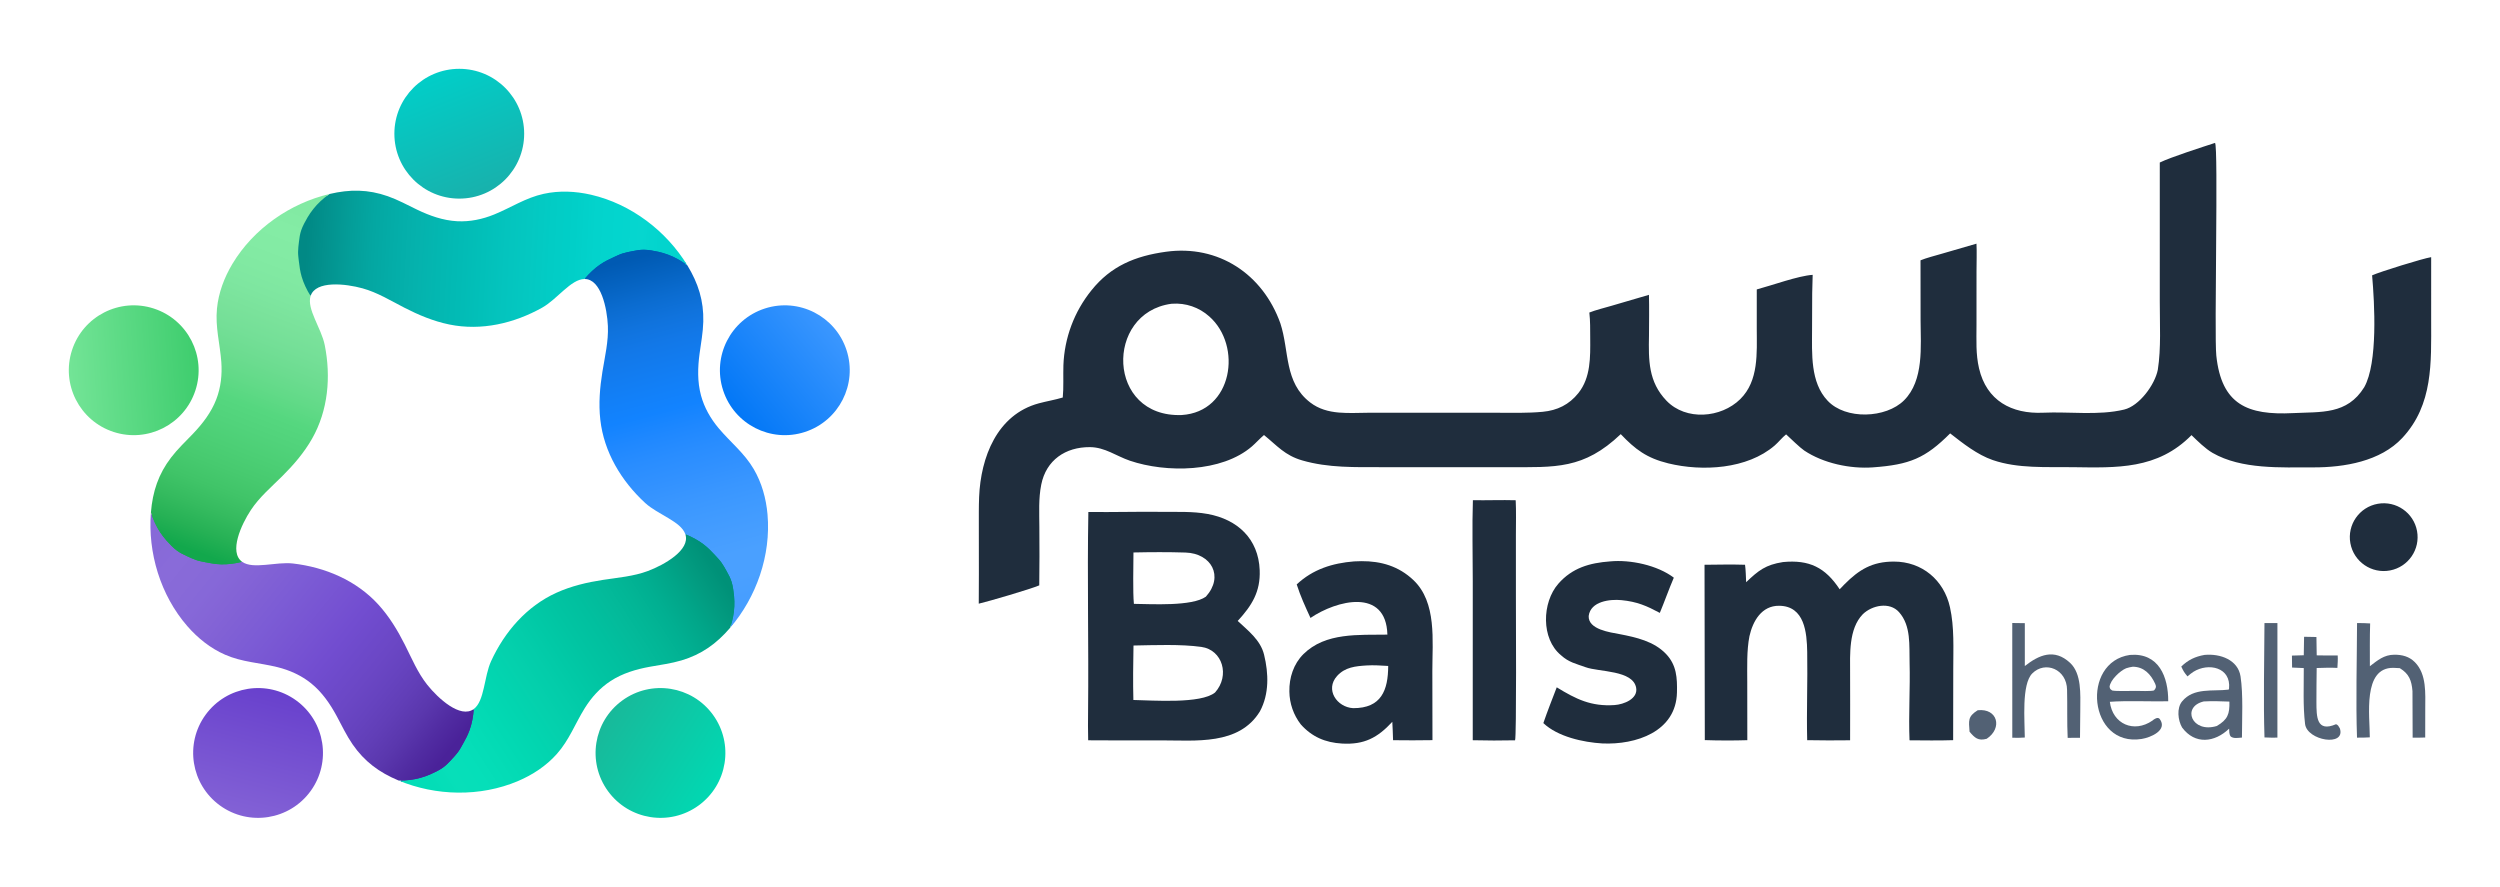
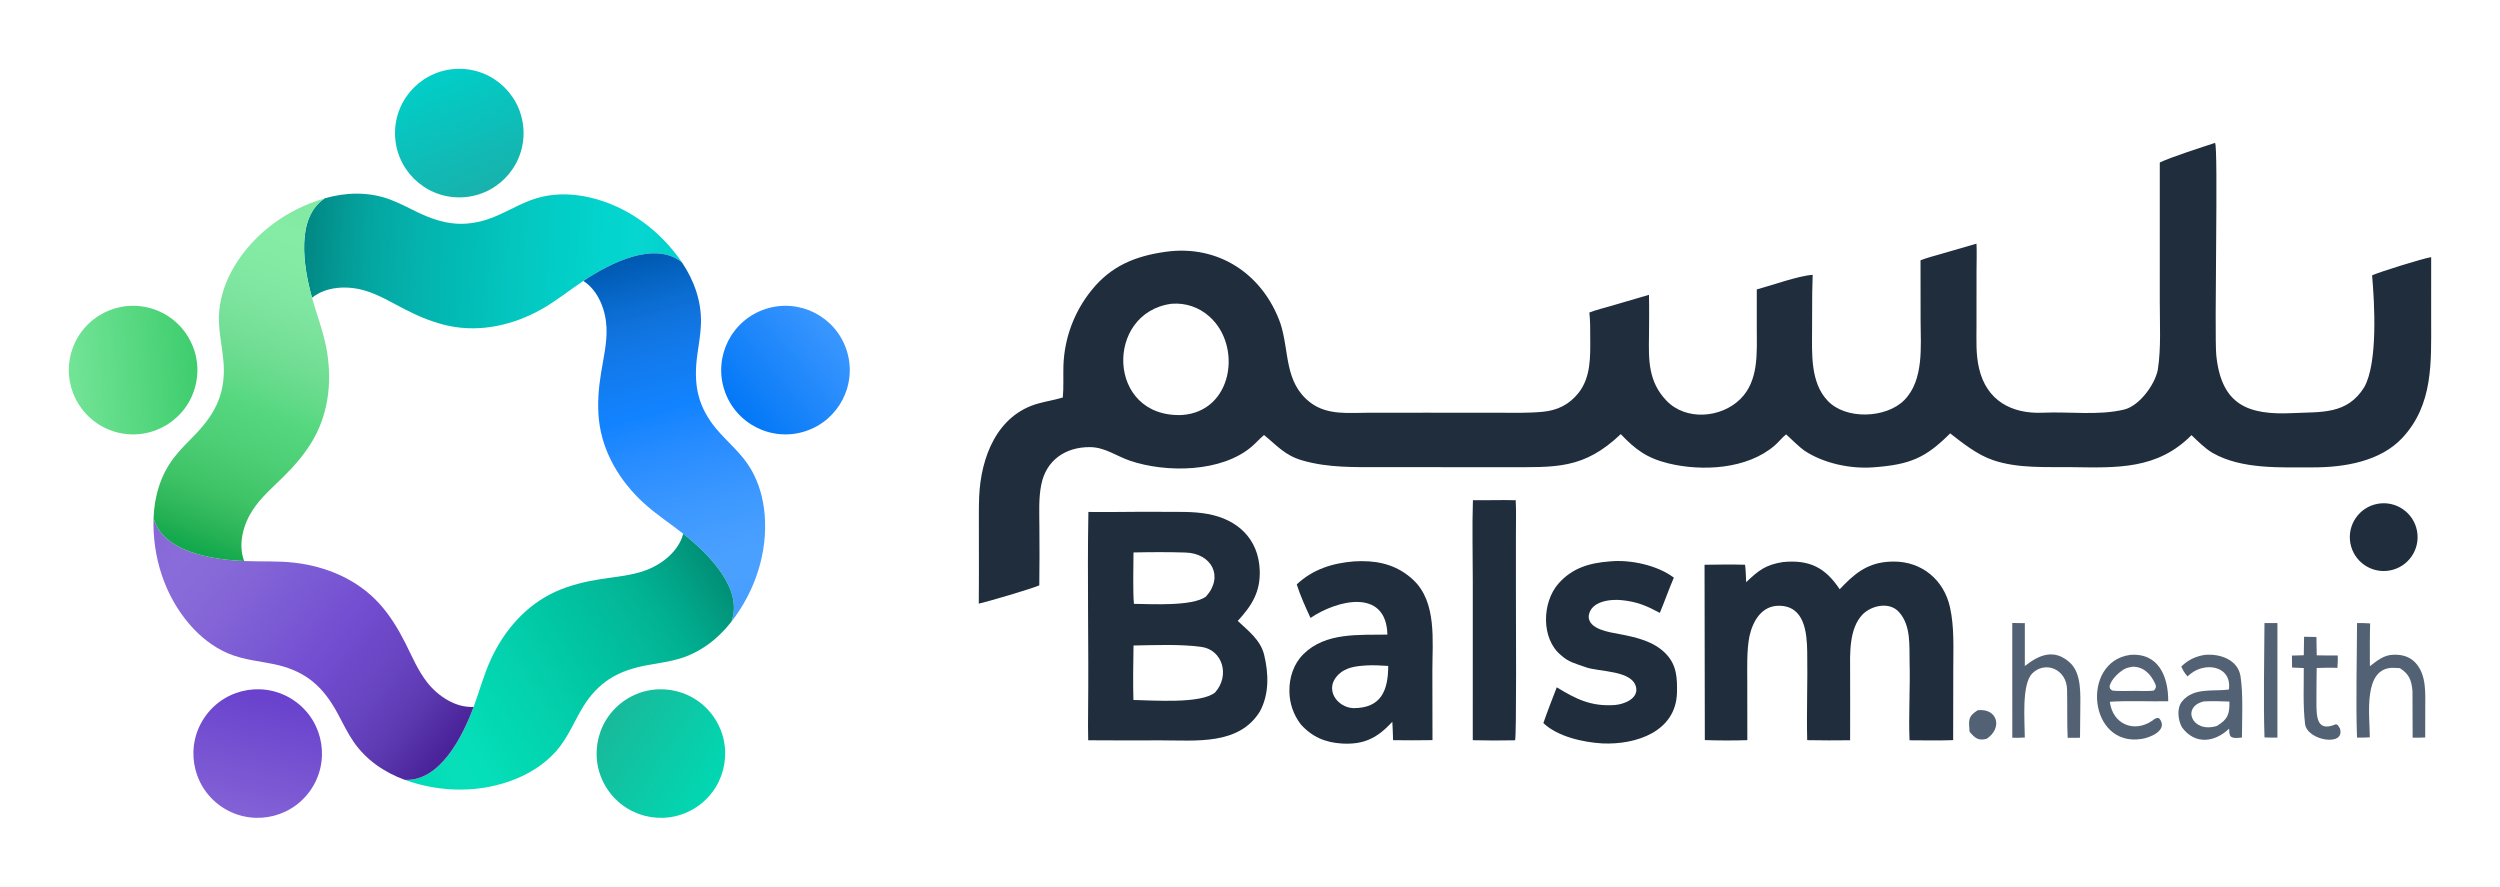
- <svg xmlns="http://www.w3.org/2000/svg" width="581.293" height="206.168" viewBox="0 0 581.293 206.168" version="1.1" role="img" aria-label="Balsm.health · بلسم">
-   <g transform="translate(10.4321,12.1406) scale(0.257295)" aria-label="Balsm">
+ <svg xmlns="http://www.w3.org/2000/svg" width="581.308" height="206.168" viewBox="0 0 581.308 206.168" version="1.1" role="img" aria-label="Balsm.health · بلسم">
+   <g transform="translate(11.3514,13.0895) scale(0.254859)" aria-label="Balsm">
    <defs>
-       <path id="l-ribbon" d="M257.162 128.139C254.157 130.243 251.488 132.406 249.088 134.650C246.688 136.894 244.556 139.220 242.626 141.651C240.695 144.082 238.964 146.618 237.367 149.282C235.389 152.581 232.823 157.397 231.623 161.011C230.413 164.694 230.078 167.572 229.607 171.350C229.241 174.338 228.875 177.356 228.828 180.366C228.783 183.256 229.208 186.028 229.522 188.890C230.047 193.583 230.712 198.166 232.027 202.724C232.876 205.667 234.005 208.631 235.372 211.580C236.739 214.528 238.343 217.460 240.141 220.338C244.653 206.066 271.892 209.180 287.050 213.373C300.470 217.096 312.460 224.481 324.756 230.808C337.680 237.458 351.179 243.121 365.484 246.059C394.382 251.996 424.070 245.067 449.488 230.795C463.109 223.139 475.443 205.049 487.682 204.952C489.863 202.352 492.156 199.920 494.538 197.710C496.919 195.499 499.390 193.509 501.926 191.792C505.855 189.133 510.008 187.084 514.309 185.134C516.934 183.951 519.439 182.691 522.201 181.840C525.078 180.955 528.062 180.370 531.017 179.795C534.755 179.076 537.596 178.505 541.473 178.518C545.281 178.542 550.654 179.494 554.403 180.356C557.430 181.052 560.377 181.914 563.285 182.999C566.194 184.084 569.065 185.393 571.940 186.982C574.816 188.571 577.698 190.441 580.628 192.649C561.647 161.481 529.688 137.109 493.532 128.783C479.520 125.567 464.883 124.887 450.776 127.980C434.356 131.571 421.268 140.460 406.004 146.658C395.451 150.950 384.177 153.329 372.750 152.747C359.914 152.087 347.877 147.802 336.387 142.279C327.659 138.072 319.135 133.396 309.972 130.166C292.146 123.879 275.564 123.775 257.162 128.139Z" />
-       <path id="l-seam" d="M254.65 128.97L254.10 129.37L253.53 129.75L252.96 130.13L252.38 130.49L251.80 130.84L251.22 131.18L250.63 131.52L250.05 131.86L249.47 132.19L248.88 132.52L248.31 132.86L247.73 133.20L247 133.65L246.28 134.12L245.57 134.59L244.88 135.09L244.22 135.60L243.58 136.14L242.96 136.70L242.38 137.29L241.83 137.90L241.30 138.52L240.79 139.15L240.28 139.79L239.78 140.42L239.28 141.07L238.80 141.71L238.33 142.36L237.86 143.02L237.40 143.68L236.95 144.34L236.50 145.01L236.07 145.69L235.64 146.37L235.21 147.05L234.79 147.74L234.27 148.62L233.73 149.56L233.18 150.55L232.62 151.57L232.07 152.62L231.52 153.68L230.99 154.76L230.48 155.84L230 156.92L229.55 157.99L229.14 159.04L228.78 160.06L228.47 161.05L228.19 162L227.95 162.93L227.74 163.84L227.55 164.73L227.38 165.62L227.24 166.50L227.10 167.37L226.98 168.25L226.86 169.14L226.75 170.05L226.63 170.98L226.54 171.74L226.45 172.49L226.36 173.25L226.27 174.02L226.19 174.79L226.11 175.57L226.04 176.35L225.98 177.13L225.92 177.92L225.88 178.72L225.85 179.52L225.83 180.33L225.83 181.12L225.84 181.90L225.88 182.68L225.93 183.44L225.99 184.19L226.05 184.93L226.13 185.67L226.21 186.39L226.30 187.11L226.38 187.82L226.46 188.52L226.54 189.23L226.68 190.41L226.82 191.60L226.98 192.79L227.14 193.98L227.33 195.17L227.52 196.37L227.74 197.56L227.97 198.76L228.23 199.95L228.51 201.15L228.81 202.35L229.14 203.54L229.37 204.33L229.62 205.11L229.87 205.89L230.14 206.66L230.42 207.44L230.74 208.20L231.10 208.95L231.49 209.68L231.92 210.41L232.38 211.12L232.86 211.82L233.36 212.51L233.82 213.13L234.30 213.74L234.78 214.35L235.26 214.95L235.75 215.56L236.23 216.16L236.71 216.77L237.18 217.38L237.64 217.99L238.09 218.62L238.52 219.25L238.93 219.90L240.30 219.07L239.92 218.42L239.58 217.75L239.27 217.06L238.99 216.36L238.73 215.66L238.49 214.95L238.27 214.23L238.07 213.51L237.89 212.79L237.71 212.07L237.55 211.36L237.39 210.65L237.21 209.86L237.04 209.09L236.86 208.32L236.68 207.57L236.48 206.83L236.27 206.10L236.05 205.39L235.80 204.68L235.56 203.98L235.33 203.29L235.12 202.59L234.91 201.90L234.61 200.81L234.34 199.73L234.08 198.64L233.85 197.55L233.63 196.45L233.43 195.35L233.25 194.24L233.08 193.12L232.92 191.99L232.77 190.85L232.64 189.71L232.50 188.55L232.42 187.83L232.34 187.12L232.25 186.41L232.17 185.71L232.10 185.02L232.03 184.34L231.96 183.67L231.91 183.01L231.87 182.35L231.84 181.70L231.83 181.06L231.83 180.41L231.84 179.71L231.87 179L231.91 178.29L231.96 177.58L232.02 176.86L232.08 176.13L232.16 175.41L232.23 174.67L232.32 173.94L232.40 173.20L232.49 172.46L232.58 171.72L232.70 170.80L232.81 169.91L232.92 169.06L233.04 168.24L233.16 167.45L233.29 166.67L233.44 165.90L233.60 165.14L233.78 164.37L233.98 163.59L234.21 162.78L234.47 161.96L234.76 161.13L235.11 160.24L235.50 159.31L235.93 158.35L236.40 157.37L236.88 156.37L237.39 155.38L237.91 154.40L238.43 153.45L238.95 152.53L239.45 151.65L239.94 150.82L240.33 150.19L240.72 149.55L241.12 148.93L241.52 148.31L241.93 147.69L242.34 147.08L242.76 146.47L243.19 145.87L243.63 145.28L244.07 144.69L244.52 144.10L244.98 143.52L245.44 142.94L245.91 142.37L246.39 141.80L246.87 141.22L247.33 140.63L247.79 140.02L248.23 139.39L248.67 138.76L249.11 138.10L249.54 137.44L249.99 136.77L250.44 136.10L250.80 135.58L251.17 135.06L251.54 134.54L251.93 134.02L252.33 133.51L252.74 133.01L253.17 132.51L253.62 132.03L254.09 131.56L254.58 131.10L255.08 130.66L255.62 130.24Z" />
-       <circle id="l-head" cx="374.5" cy="73.655" r="58.65" />
+       <path id="l-ribbon" d="M251.822 129.569C225.217 146.988 232.086 191.44 240.141 220.338C252.798 209.967 271.894 209.174 287.05 213.373C300.471 217.091 312.46 224.481 324.756 230.808C337.68 237.458 351.179 243.121 365.484 246.059C394.382 251.995 424.073 245.073 449.488 230.795C463.111 223.142 474.772 213.522 487.682 204.952C512.676 188.361 552.83 168.092 577.618 188.012C557.997 158.993 527.883 136.68 493.532 128.783C479.521 125.562 464.884 124.891 450.776 127.98C434.357 131.575 421.266 140.456 406.004 146.658C395.45 150.947 384.177 153.332 372.75 152.747C359.914 152.09 347.874 147.808 336.387 142.279C327.657 138.077 319.135 133.397 309.972 130.166C291.124 123.52 270.874 124.083 251.822 129.569Z" />
+       <circle id="l-head" cx="374.5" cy="70.08" r="58.65" />
      <linearGradient id="l-ribbon-axis" gradientUnits="userSpaceOnUse" x1="236.232" y1="170.556" x2="557.445" y2="187.401" />
      <linearGradient id="l-gradient-aqua" href="#l-ribbon-axis">
        <stop offset="0" stop-color="#018985" />
        <stop offset="0.062" stop-color="#03938F" />
        <stop offset="0.125" stop-color="#049E99" />
        <stop offset="0.188" stop-color="#04A7A2" />
        <stop offset="0.25" stop-color="#04ADA8" />
        <stop offset="0.312" stop-color="#05B2AD" />
        <stop offset="0.375" stop-color="#03B7B1" />
        <stop offset="0.435" stop-color="#02BBB5" />
        <stop offset="0.5" stop-color="#02C0B9" />
        <stop offset="0.562" stop-color="#04C4BE" />
        <stop offset="0.625" stop-color="#04C8C1" />
        <stop offset="0.688" stop-color="#02CCC5" />
        <stop offset="0.75" stop-color="#01CFC8" />
        <stop offset="0.812" stop-color="#03D3CC" />
        <stop offset="0.875" stop-color="#03D5CE" />
        <stop offset="0.938" stop-color="#06D6CF" />
        <stop offset="1" stop-color="#02D4CD" />
      </linearGradient>
      <linearGradient id="l-gradient-blue" href="#l-ribbon-axis">
        <stop offset="0" stop-color="#005AB3" />
        <stop offset="0.062" stop-color="#0563C1" />
        <stop offset="0.125" stop-color="#0B6CD0" />
        <stop offset="0.188" stop-color="#1073DD" />
        <stop offset="0.25" stop-color="#1278E8" />
        <stop offset="0.312" stop-color="#127CF0" />
        <stop offset="0.375" stop-color="#1280F8" />
        <stop offset="0.435" stop-color="#1283FF" />
        <stop offset="0.5" stop-color="#1F88FF" />
        <stop offset="0.562" stop-color="#298DFF" />
        <stop offset="0.625" stop-color="#3191FF" />
        <stop offset="0.688" stop-color="#3996FF" />
        <stop offset="0.75" stop-color="#3F9AFF" />
        <stop offset="0.812" stop-color="#459DFF" />
        <stop offset="0.875" stop-color="#4AA0FF" />
        <stop offset="0.938" stop-color="#4AA0FF" />
        <stop offset="1" stop-color="#479EFF" />
      </linearGradient>
      <linearGradient id="l-gradient-emerald" href="#l-ribbon-axis">
        <stop offset="0" stop-color="#009178" />
        <stop offset="0.062" stop-color="#029B80" />
        <stop offset="0.125" stop-color="#01A689" />
        <stop offset="0.188" stop-color="#01AF91" />
        <stop offset="0.25" stop-color="#02B696" />
        <stop offset="0.312" stop-color="#03BB9B" />
        <stop offset="0.375" stop-color="#01C09F" />
        <stop offset="0.435" stop-color="#01C4A2" />
        <stop offset="0.5" stop-color="#01C9A6" />
        <stop offset="0.562" stop-color="#03CDAA" />
        <stop offset="0.625" stop-color="#04D1AD" />
        <stop offset="0.688" stop-color="#02D5B0" />
        <stop offset="0.75" stop-color="#02D9B3" />
        <stop offset="0.812" stop-color="#04DCB6" />
        <stop offset="0.875" stop-color="#05DFB9" />
        <stop offset="0.938" stop-color="#07DFB9" />
        <stop offset="1" stop-color="#03DDB7" />
      </linearGradient>
      <linearGradient id="l-gradient-violet" href="#l-ribbon-axis">
        <stop offset="0" stop-color="#4A2299" />
        <stop offset="0.062" stop-color="#512CA2" />
        <stop offset="0.125" stop-color="#5A37AD" />
        <stop offset="0.188" stop-color="#613EB7" />
        <stop offset="0.25" stop-color="#6643BF" />
        <stop offset="0.312" stop-color="#6B47C5" />
        <stop offset="0.375" stop-color="#6E4ACB" />
        <stop offset="0.435" stop-color="#724DD0" />
        <stop offset="0.5" stop-color="#7652D2" />
        <stop offset="0.562" stop-color="#7957D3" />
        <stop offset="0.625" stop-color="#7C5CD5" />
        <stop offset="0.688" stop-color="#8060D5" />
        <stop offset="0.75" stop-color="#8464D6" />
        <stop offset="0.812" stop-color="#8668D8" />
        <stop offset="0.875" stop-color="#886AD8" />
        <stop offset="0.938" stop-color="#896BD9" />
        <stop offset="1" stop-color="#8769D8" />
      </linearGradient>
      <linearGradient id="l-gradient-mint" href="#l-ribbon-axis">
        <stop offset="0" stop-color="#12A84C" />
        <stop offset="0.062" stop-color="#26B155" />
        <stop offset="0.125" stop-color="#35BB5F" />
        <stop offset="0.188" stop-color="#40C468" />
        <stop offset="0.25" stop-color="#47CA6F" />
        <stop offset="0.312" stop-color="#4CCF75" />
        <stop offset="0.375" stop-color="#51D37B" />
        <stop offset="0.435" stop-color="#55D77F" />
        <stop offset="0.5" stop-color="#62DA88" />
        <stop offset="0.562" stop-color="#6CDC90" />
        <stop offset="0.625" stop-color="#74DF97" />
        <stop offset="0.688" stop-color="#7AE29B" />
        <stop offset="0.75" stop-color="#7EE6A0" />
        <stop offset="0.812" stop-color="#81E9A2" />
        <stop offset="0.875" stop-color="#83EBA4" />
        <stop offset="0.938" stop-color="#84ECA5" />
        <stop offset="1" stop-color="#82EAA3" />
      </linearGradient>
-       <linearGradient id="l-head-axis" gradientUnits="userSpaceOnUse" x1="351.006" y1="15.035" x2="397.934" y2="132.355" />
+       <linearGradient id="l-head-axis" gradientUnits="userSpaceOnUse" x1="351.036" y1="11.420" x2="397.964" y2="128.740" />
      <linearGradient id="l-head-aqua" href="#l-head-axis">
        <stop offset="0" stop-color="#00CFC9" />
        <stop offset="1" stop-color="#19B0AB" />
      </linearGradient>
      <linearGradient id="l-head-blue" href="#l-head-axis">
        <stop offset="0" stop-color="#3D98FF" />
        <stop offset="1" stop-color="#0076F6" />
      </linearGradient>
      <linearGradient id="l-head-emerald" href="#l-head-axis">
        <stop offset="0" stop-color="#00D9B3" />
        <stop offset="1" stop-color="#19B899" />
      </linearGradient>
      <linearGradient id="l-head-violet" href="#l-head-axis">
        <stop offset="0" stop-color="#8463D6" />
        <stop offset="1" stop-color="#673FCC" />
      </linearGradient>
      <linearGradient id="l-head-mint" href="#l-head-axis">
        <stop offset="0" stop-color="#75E598" />
        <stop offset="1" stop-color="#3CCC6C" />
      </linearGradient>
    </defs>
    <g id="l-ring">
-       <use href="#l-seam" fill="url(#l-gradient-aqua)" />
-       <use href="#l-seam" transform="rotate(72 374.5 383)" fill="url(#l-gradient-blue)" />
-       <use href="#l-seam" transform="rotate(144 374.5 383)" fill="url(#l-gradient-emerald)" />
-       <use href="#l-seam" transform="rotate(216 374.5 383)" fill="url(#l-gradient-violet)" />
-       <use href="#l-seam" transform="rotate(288 374.5 383)" fill="url(#l-gradient-mint)" />
-       <use href="#l-seam" fill="url(#l-gradient-aqua)" />
-       <use href="#l-seam" transform="rotate(72 374.5 383)" fill="url(#l-gradient-blue)" />
-       <use href="#l-seam" transform="rotate(144 374.5 383)" fill="url(#l-gradient-emerald)" />
-       <use href="#l-seam" transform="rotate(216 374.5 383)" fill="url(#l-gradient-violet)" />
-       <use href="#l-seam" transform="rotate(288 374.5 383)" fill="url(#l-gradient-mint)" />
-       <use href="#l-seam" fill="url(#l-gradient-aqua)" />
-       <use href="#l-seam" transform="rotate(72 374.5 383)" fill="url(#l-gradient-blue)" />
-       <use href="#l-seam" transform="rotate(144 374.5 383)" fill="url(#l-gradient-emerald)" />
-       <use href="#l-seam" transform="rotate(216 374.5 383)" fill="url(#l-gradient-violet)" />
-       <use href="#l-seam" transform="rotate(288 374.5 383)" fill="url(#l-gradient-mint)" />
      <use href="#l-ribbon" fill="url(#l-gradient-aqua)" />
      <use href="#l-ribbon" transform="rotate(72 374.5 383)" fill="url(#l-gradient-blue)" />
      <use href="#l-ribbon" transform="rotate(144 374.5 383)" fill="url(#l-gradient-emerald)" />
      <use href="#l-ribbon" transform="rotate(216 374.5 383)" fill="url(#l-gradient-violet)" />
      <use href="#l-ribbon" transform="rotate(288 374.5 383)" fill="url(#l-gradient-mint)" />
    </g>
    <g id="l-heads">
      <use href="#l-head" fill="url(#l-head-aqua)" />
      <use href="#l-head" transform="rotate(72 374.5 383)" fill="url(#l-head-blue)" />
      <use href="#l-head" transform="rotate(144 374.5 383)" fill="url(#l-head-emerald)" />
      <use href="#l-head" transform="rotate(216 374.5 383)" fill="url(#l-head-violet)" />
      <use href="#l-head" transform="rotate(288 374.5 383)" fill="url(#l-head-mint)" />
    </g>
  </g>
-   <g transform="translate(215.5803,21.2258) scale(3.000264)">
+   <g transform="translate(215.5943,21.2258) scale(3.000264)">
    <g transform="translate(-75.1,-194.95)">
      <g style="display:inline" id="g2" transform="matrix(0.05638158,0,0,0.05638158,77.26084,194.9944)">
        <g id="g5" transform="matrix(1.015193,0,0,1.015193,-25.93985,-11.06128)">
          <path fill="#526174" fill-rule="evenodd" d="m 1616.38,773.268 c 39.21,-3.219 52,30.059 51.78,62.775 -23.41,0.462 -56.87,-1.032 -79.04,0.701 3.65,30.188 32.66,42.75 57.64,25.461 2.15,-2.021 7.43,-5.542 9.95,-2.136 11.05,15.177 -12.36,25.036 -24.49,26.973 -71.99,11.505 -82.74,-104.259 -15.84,-113.774 z m 3.84,15.965 c 15.09,0.13 24.41,10.207 30.35,23.246 1.74,3.827 1.03,5.981 -1.67,8.887 -4.47,1.285 -19.22,0.678 -24.65,0.613 -6.62,-0.029 -26.59,0.664 -31.94,-0.539 -3.12,-2.446 -2.36,-1.201 -3.56,-4.906 0.72,-9.12 14.34,-21.971 22.46,-25.209 2.39,-0.952 6.41,-1.664 9.01,-2.092 z" id="path7-6" />
          <path fill="#526174" fill-rule="evenodd" d="m 1717.33,773.25 c 21.52,-2.025 45.35,6.825 48.75,29.107 3.73,24.414 1.96,57.953 1.91,82.804 -5.1,0.38 -11.5,1.675 -15.26,-1.49 -2.16,-2.917 -1.93,-6.866 -2.11,-10.558 -19.54,18.711 -46.14,22.065 -63.71,-1.603 -5.59,-9.767 -7.55,-26.097 0.06,-35.352 15.61,-18.992 41.56,-13.263 62.9,-15.911 0.28,-0.426 0.6,-0.847 0.65,-1.361 2.92,-28.927 -27.93,-35.515 -48.32,-22.728 -2.98,1.872 -5.37,3.981 -7.94,6.193 -4.5,-5.288 -5.55,-7.24 -8.43,-13.327 9.23,-9.025 18.98,-13.593 31.5,-15.774 z m -1.02,62.993 c 10.41,-0.606 24.33,-0.274 34.69,0.21 0.46,16.874 -2.29,24.364 -17.07,33.051 -33.86,10.273 -48.17,-26.153 -17.62,-33.261 z" id="path8-2" />
          <path fill="#526174" d="m 1923.83,730.136 c 5.91,-0.189 11.83,0.207 17.74,0.5 -0.62,18.931 -0.35,38.893 -0.37,57.905 10.43,-7.925 19.01,-15.447 33.01,-15.559 10.54,-0.084 20.22,2.347 27.87,10.072 16.26,16.398 14.1,42.46 14.1,63.772 l -0.06,38.257 c -5.53,0.306 -11.46,0.212 -17.02,0.231 -0.18,-21.003 -0.25,-42.008 -0.22,-63.012 -1.18,-14.377 -4.49,-23.322 -17.13,-31.112 -2.9,-0.247 -5.8,-0.39 -8.71,-0.429 -42.01,-0.556 -31.87,65.504 -31.93,94.106 -5.77,0.458 -11.54,0.384 -17.33,0.399 -1.72,-47.696 -0.11,-106.658 0.05,-155.13" id="path10-0" />
          <path fill="#526174" d="m 1457,730.046 17.01,0.232 v 58.04 c 18.99,-14.925 39.81,-24.34 61.36,-4.233 15.69,14.647 13.79,42.78 13.74,62.923 q -0.045,19.218 -0.39,38.433 c -5.48,0.134 -11.19,0.086 -16.69,0.119 -1.05,-20.368 -0.28,-43.928 -0.82,-64.883 -0.33,-28.358 -29.76,-39.773 -47.12,-22.348 -14.73,14.779 -10.16,64.579 -10.11,86.776 -6.26,0.536 -10.67,0.436 -16.94,0.277 z" id="path11-3" />
          <path fill="#526174" d="m 1852.11,748.691 16.72,0.322 0.39,24.842 c 9.03,0.301 19.31,0.128 28.43,0.159 0.34,5.827 -0.08,11.017 -0.44,16.826 -9.42,-0.502 -18.61,-0.117 -28.03,0.154 -0.14,15.351 -0.43,30.807 -0.35,46.156 0.1,19.728 -0.01,41.324 26.59,29.92 3.2,1.45 2.86,2.175 5.14,5.654 8.2,25.348 -44.4,16.672 -47.11,-5.947 -2.97,-24.903 -1.6,-50.576 -1.75,-75.706 l -15.83,-0.698 -0.2,-16.198 16.03,-0.458 z" id="path14-1" />
          <path fill="#526174" d="m 1798.48,730.129 17.54,0.013 -0.02,155.107 c -5.33,0.25 -12.03,-0.109 -17.49,-0.271 -1.59,-48.596 -0.23,-105.737 -0.03,-154.849" id="path15-7" />
          <path fill="#1F2D3D" d="m 1951.97,568.627 c 24.84,-4.372 48.55,12.117 53.09,36.92 4.54,24.804 -11.78,48.625 -36.56,53.338 -25.01,4.76 -49.11,-11.76 -53.7,-36.806 -4.59,-25.046 12.1,-49.037 37.17,-53.452" id="path9-7" style="display:inline" transform="translate(-7.3901206e-6)" />
          <path fill="#526174" d="m 1410.2,848.169 c 26.93,-2.965 34.06,24.11 12.2,38.646 -11.52,3.179 -16.1,-1.169 -23.23,-9.552 -1.05,-15.188 -2.6,-20.478 11.03,-29.094" id="path16-2" />
        </g>
        <g id="g3" style="display:inline" transform="translate(-7.3901206e-6)">
          <path fill="#1F2D3D" fill-rule="evenodd" d="m 183.253,577.457 c 33.649,0.483 67.757,-0.605 101.47,-0.163 21.019,0.26 41.635,-0.855 62.39,2.902 41.152,7.45 69.928,34.045 71.644,77.202 1.181,29.707 -10.762,48.737 -30.219,69.839 14.317,13.439 31.313,26.262 36.24,46.395 6.361,25.994 7.111,54.147 -5.71,77.909 -28.754,47.018 -88.568,39.797 -136.396,39.863 -33.227,0.152 -66.454,0.116 -99.68,-0.109 -0.348,-12.892 -0.269,-26.516 -0.131,-39.434 0.974,-91.317 -1.281,-183.137 0.392,-274.404 z m 62.043,183.572 c 28.483,-0.513 65.167,-2.024 93.314,1.915 29.037,4.064 39.629,39.374 18.784,62.658 -19.423,15.915 -85.578,10.795 -112.259,10.291 -0.637,-23.622 -0.306,-51.171 0.161,-74.864 z m -0.051,-127.907 c 23.88,-0.52 47.716,-0.654 71.584,0.111 35.416,1.135 53.182,32.619 27.936,60.667 -18.941,13.549 -74.662,10.121 -98.921,9.86 -1.603,-16.307 -0.643,-52.797 -0.599,-70.638 z" id="path2-9" />
          <path fill="#1F2D3D" fill-rule="evenodd" d="m 548.55,645.395 c 3.314,-0.178 6.632,-0.285 9.951,-0.323 27.249,-0.15 51.314,6.933 71.439,25.922 32.485,30.652 26.099,83.527 26.133,124.894 l 0.163,95.215 c -18.051,0.304 -36.106,0.324 -54.158,0.061 -0.149,-8.308 -0.66,-16.937 -1.035,-25.264 -20.204,21.87 -38.517,31.644 -69.141,29.887 -22.835,-1.309 -41.34,-9.154 -56.653,-26.346 a 75.34,75.34 0 0 1 -15.7,-45.134 c -0.376,-19.001 5.783,-38.072 19.381,-51.519 30.419,-30.08 76.245,-26.045 115.354,-26.751 -1.726,-64.643 -69.816,-47.316 -105.715,-22.904 -7.055,-15.361 -13.803,-29.968 -18.936,-46.093 22.226,-20.838 49.072,-29.252 78.917,-31.645 z m 17.242,143.031 c 9.995,-0.614 19.624,0.123 29.603,0.683 -0.092,33.158 -9.287,58.203 -48.172,58.019 -22.262,-1.23 -39.006,-25.494 -22.08,-44.26 10.941,-12.132 25.354,-13.464 40.649,-14.442 z" id="path3-8" />
          <path fill="#1F2D3D" d="m 900.387,645.4 c 27.811,-2.693 65.106,5.259 87.6,22.384 -6.797,15.857 -12.576,32.38 -19.245,48.403 -18.164,-9.714 -31.046,-15.365 -52.68,-17.53 -15.565,-1.558 -42.496,1.435 -45.086,21.738 -0.902,18.759 29.906,22.545 42.379,24.949 23.077,4.449 47.336,9.891 63.922,27.276 14.662,15.367 15.465,33.085 15.036,52.878 -1.173,54.102 -56.528,72.223 -102.561,70.13 -26.208,-1.514 -61.48,-9.255 -81.095,-27.976 5.629,-16.39 12.196,-32.955 18.408,-49.171 26.503,16.292 47.347,26.558 79.394,24.396 12.911,-0.871 32.462,-8.611 29.768,-23.712 -4.375,-24.525 -50.922,-21.543 -69.596,-28.36 -13.235,-4.832 -22.949,-6.62 -33.691,-16.39 -27.623,-22.598 -26.233,-72.558 -3.699,-98.299 19.053,-21.764 42.888,-28.634 71.146,-30.716" id="path4-6" />
          <path fill="#1F2D3D" d="m 711.806,561.285 c 19.576,0.305 39.427,-0.495 58.837,0.056 0.767,14.489 0.277,33.145 0.279,47.857 l 0.015,86.011 c 0.007,17.52 0.959,192.719 -1.169,196.103 -19.384,0.429 -38.777,0.394 -58.16,-0.103 l 0.025,-218.192 c -0.005,-35.888 -0.986,-76.302 0.173,-111.732" id="path5-5" />
          <path fill="#1F2D3D" d="m 1138.04,646.319 c 36.1,-3.483 58.09,7.376 77.92,37.411 2.12,-2.261 4.27,-4.493 6.46,-6.695 20.39,-20.54 38.45,-31.358 68,-31.388 38.69,-0.04 68.87,25.325 77.16,62.793 6.13,27.684 4.5,56.44 4.52,84.608 l -0.16,98.063 c -19.26,0.665 -40.64,0.325 -59.95,0.196 -1.44,-35.081 1.04,-71.613 0.08,-106.833 -0.64,-23.33 2.28,-50.388 -14.48,-69.311 -12.96,-14.619 -37.29,-9.471 -49.91,2.919 -19.5,20.101 -17.4,55.135 -17.38,81.034 l 0.07,42.989 -0.07,49.167 c -19.66,0.285 -39.33,0.238 -58.99,-0.142 -0.99,-40.194 0.74,-80.895 0.03,-121.205 -0.46,-26.424 -3.39,-63.159 -38.52,-63.536 -24.13,-0.26 -36.22,21.024 -40.87,41.802 -3.9,19.736 -3.02,42.798 -3.02,63.204 l 0.09,79.736 c -17.98,0.625 -40.56,0.557 -58.43,-0.097 l -0.39,-240.999 c 18.32,-0.166 37.43,-0.612 55.68,-0.014 1.01,7.178 1.18,16.583 1.52,23.987 16.98,-16.196 26.78,-23.962 50.64,-27.689" id="path6-7" />
        </g>
        <g id="g4" transform="matrix(17.73629,0,0,17.73629,-1370.321,-3458.477)">
          <path fill="#1F2D3D" fill-rule="evenodd" d="m 1731.9,70.168 c 4.76,4.116 -1.21,263.923 1.76,292.273 7.08,67.575 43.02,82.238 105.27,79.134 38.81,-1.935 74.52,2.396 98.08,-35.613 18.82,-33.41 14.2,-115.31 10.8,-153.759 10.5,-4.807 70.51,-23.43 81.19,-24.995 l -0.01,87.368 c -0.01,57.097 3.01,115.355 -39.67,161.127 -30.03,32.204 -79.72,40.561 -122.28,40.472 -44.48,-0.094 -98.56,3.04 -138.47,-19.893 -10.04,-5.77 -20.64,-16.346 -28.99,-24.434 -46.78,47.389 -102.35,44.896 -163.72,44.041 -36.09,-0.503 -74.74,2.113 -109.36,-9.748 -21.36,-7.323 -41.08,-22.955 -58.67,-36.702 -34.09,34.159 -55.63,43.057 -106.22,46.717 -31.22,2.258 -68.07,-5.593 -94.31,-23.103 -5.75,-3.838 -18.89,-16.657 -24.96,-22.263 -5.43,4.292 -10.35,10.675 -15.64,15.251 -37.77,32.679 -99.61,35.995 -146.223,24.628 -29.612,-7.222 -45.568,-19.267 -65.43,-40.188 -51.128,48.647 -89.679,45.391 -155.481,45.423 l -80.853,-0.013 -91.556,-0.016 c -37.151,-0.055 -73.948,1.158 -109.907,-9.271 -24.002,-6.961 -34.353,-20.102 -52.578,-34.913 -5.795,4.902 -11.567,11.314 -16.545,15.616 -41.614,35.965 -118,36.608 -167.831,19.674 -18.85,-6.446 -34.258,-18.527 -54.924,-18.654 -33.529,-0.205 -60.13,17.816 -66.875,51.515 -3.879,19.382 -2.652,38.572 -2.598,58.23 0.248,26.756 0.201,53.514 -0.141,80.27 -12.232,5.258 -69.177,21.885 -83.16,25.177 l 0.17,-40.769 -0.067,-64.118 c 0.038,-13.879 -0.172,-28.079 0.398,-41.881 2.24,-54.257 24.482,-113.112 82.061,-128.618 10.961,-2.952 21.978,-4.699 32.915,-8.014 1.348,-12.974 0.416,-30.923 0.88,-44.299 1.356,-37.586 14.867,-73.719 38.506,-102.973 26.808,-33.534 60.326,-47.241 102.425,-53.062 72.122,-9.971 133.169,30.686 157.306,98.444 12.558,38.46 4.932,80.969 41.027,108.732 23.583,18.139 53.607,14.093 82.342,14.072 l 80.892,-0.013 94.58,0.073 c 20.598,0.024 41.21,0.609 61.719,-1.322 20.068,-1.89 36.362,-9.804 49.099,-25.776 17.048,-21.378 16.393,-49.578 16.224,-75.46 -0.076,-11.657 0.151,-23.536 -1.198,-35.208 8.298,-3.333 21.183,-6.561 30.11,-9.154 l 51.818,-15.177 c 0.459,17.916 0.157,37.864 0.056,55.997 -0.653,33.79 -0.941,63.505 24.019,89.514 26.721,27.849 74.991,23.929 101.441,-2.159 25.55,-25.184 22.76,-63.487 22.68,-96.603 l 0.01,-54.17 c 21.14,-5.649 56.81,-18.689 76.84,-20.06 l -0.65,25.192 c -0.16,16.876 -0.22,33.754 -0.2,50.631 -0.01,32.133 -2.59,71.936 21.36,97.16 24.73,26.515 80.33,24.319 105.17,-0.55 27.37,-27.392 22.8,-74.05 22.65,-109.794 l -0.09,-82.603 c 7.49,-3.118 20.39,-6.485 28.46,-8.82 l 48.46,-14.076 c 0.58,10.458 0.06,26.92 0.05,37.818 l -0.03,74.777 c 0.01,20.21 -1.1,38.988 3.5,58.827 10.27,44.256 44.68,62.982 88.23,60.948 35.77,-1.672 75.97,4.151 111.18,-4.303 20.91,-5.021 42.27,-34.118 46.31,-54.712 4.71,-29.781 2.63,-63.468 2.71,-93.939 l 0.01,-190.917 0.4,-0.203 c 14.53,-7.103 58.46,-21.23 75.53,-26.784 z M 297.151,291.321 c 0.394,-0.032 0.788,-0.061 1.182,-0.089 18.681,-1.371 37.115,4.92 51.06,17.424 45.718,40.21 32.476,131.227 -37.897,135.555 -103.102,3.734 -105.975,-140.299 -14.345,-152.89 z" id="path1-03" style="display:inline" transform="matrix(0.05638158,0,0,0.05638158,77.26084,194.9944)" />
        </g>
      </g>
    </g>
  </g>
</svg>
